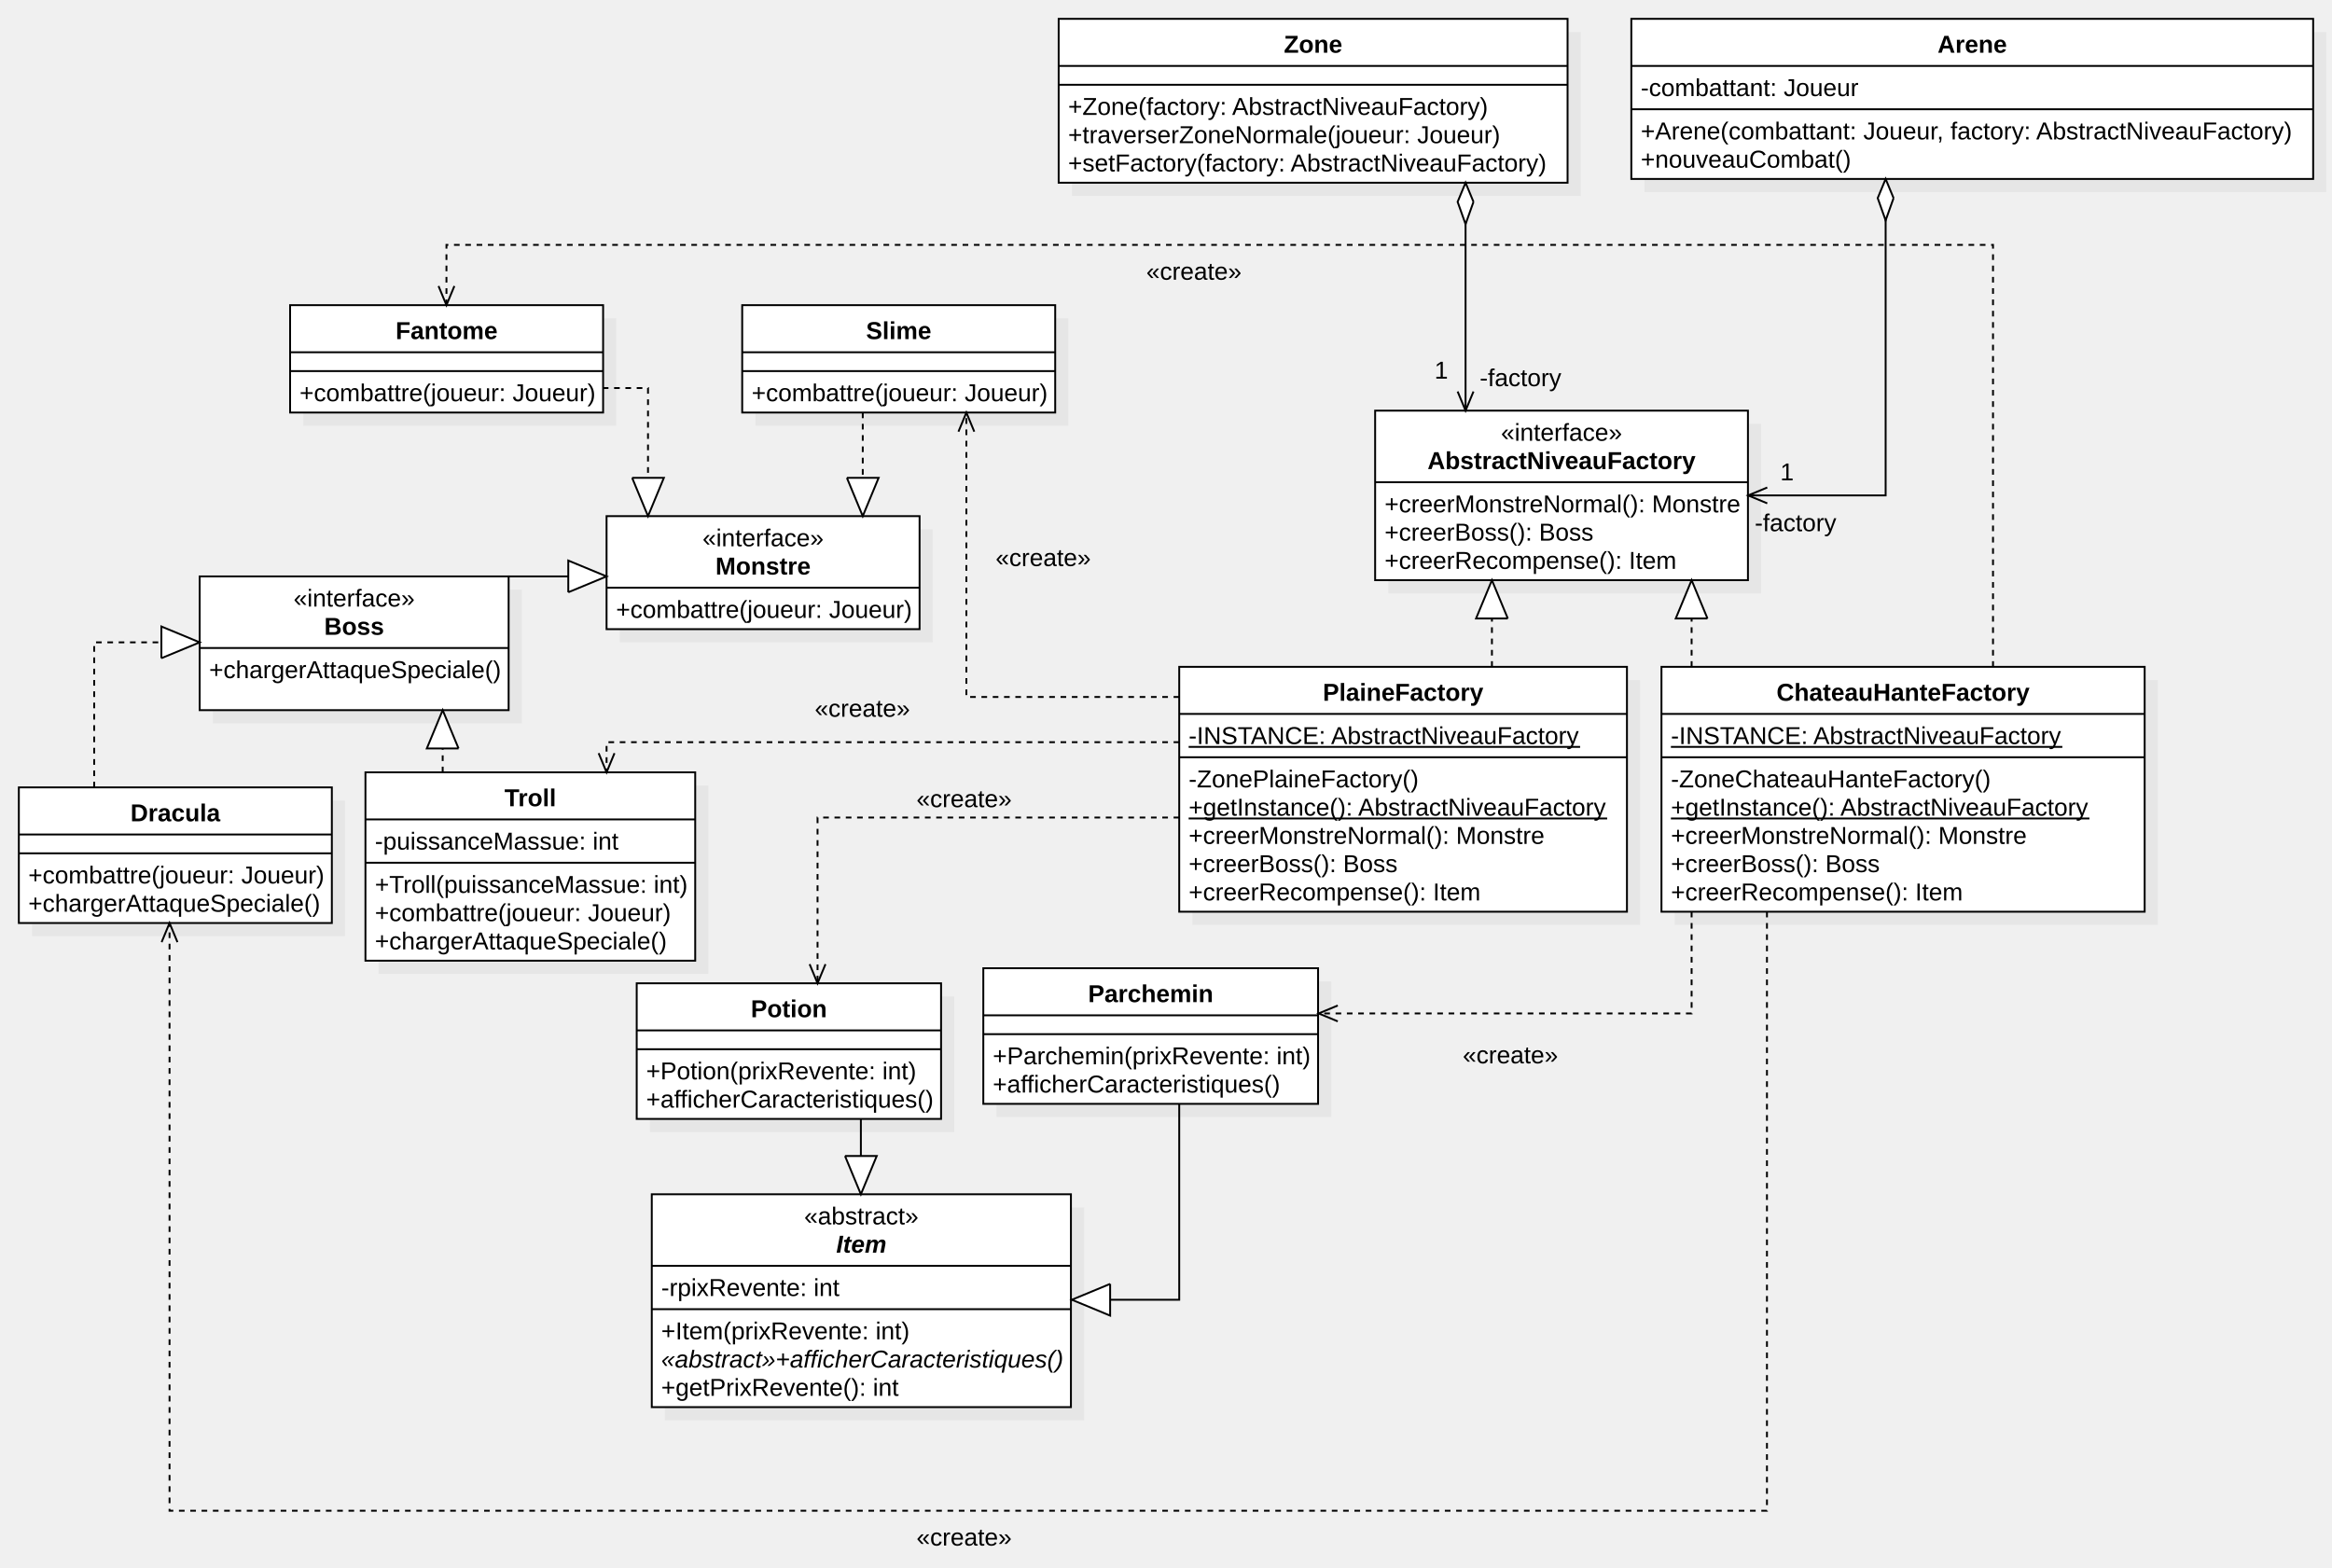
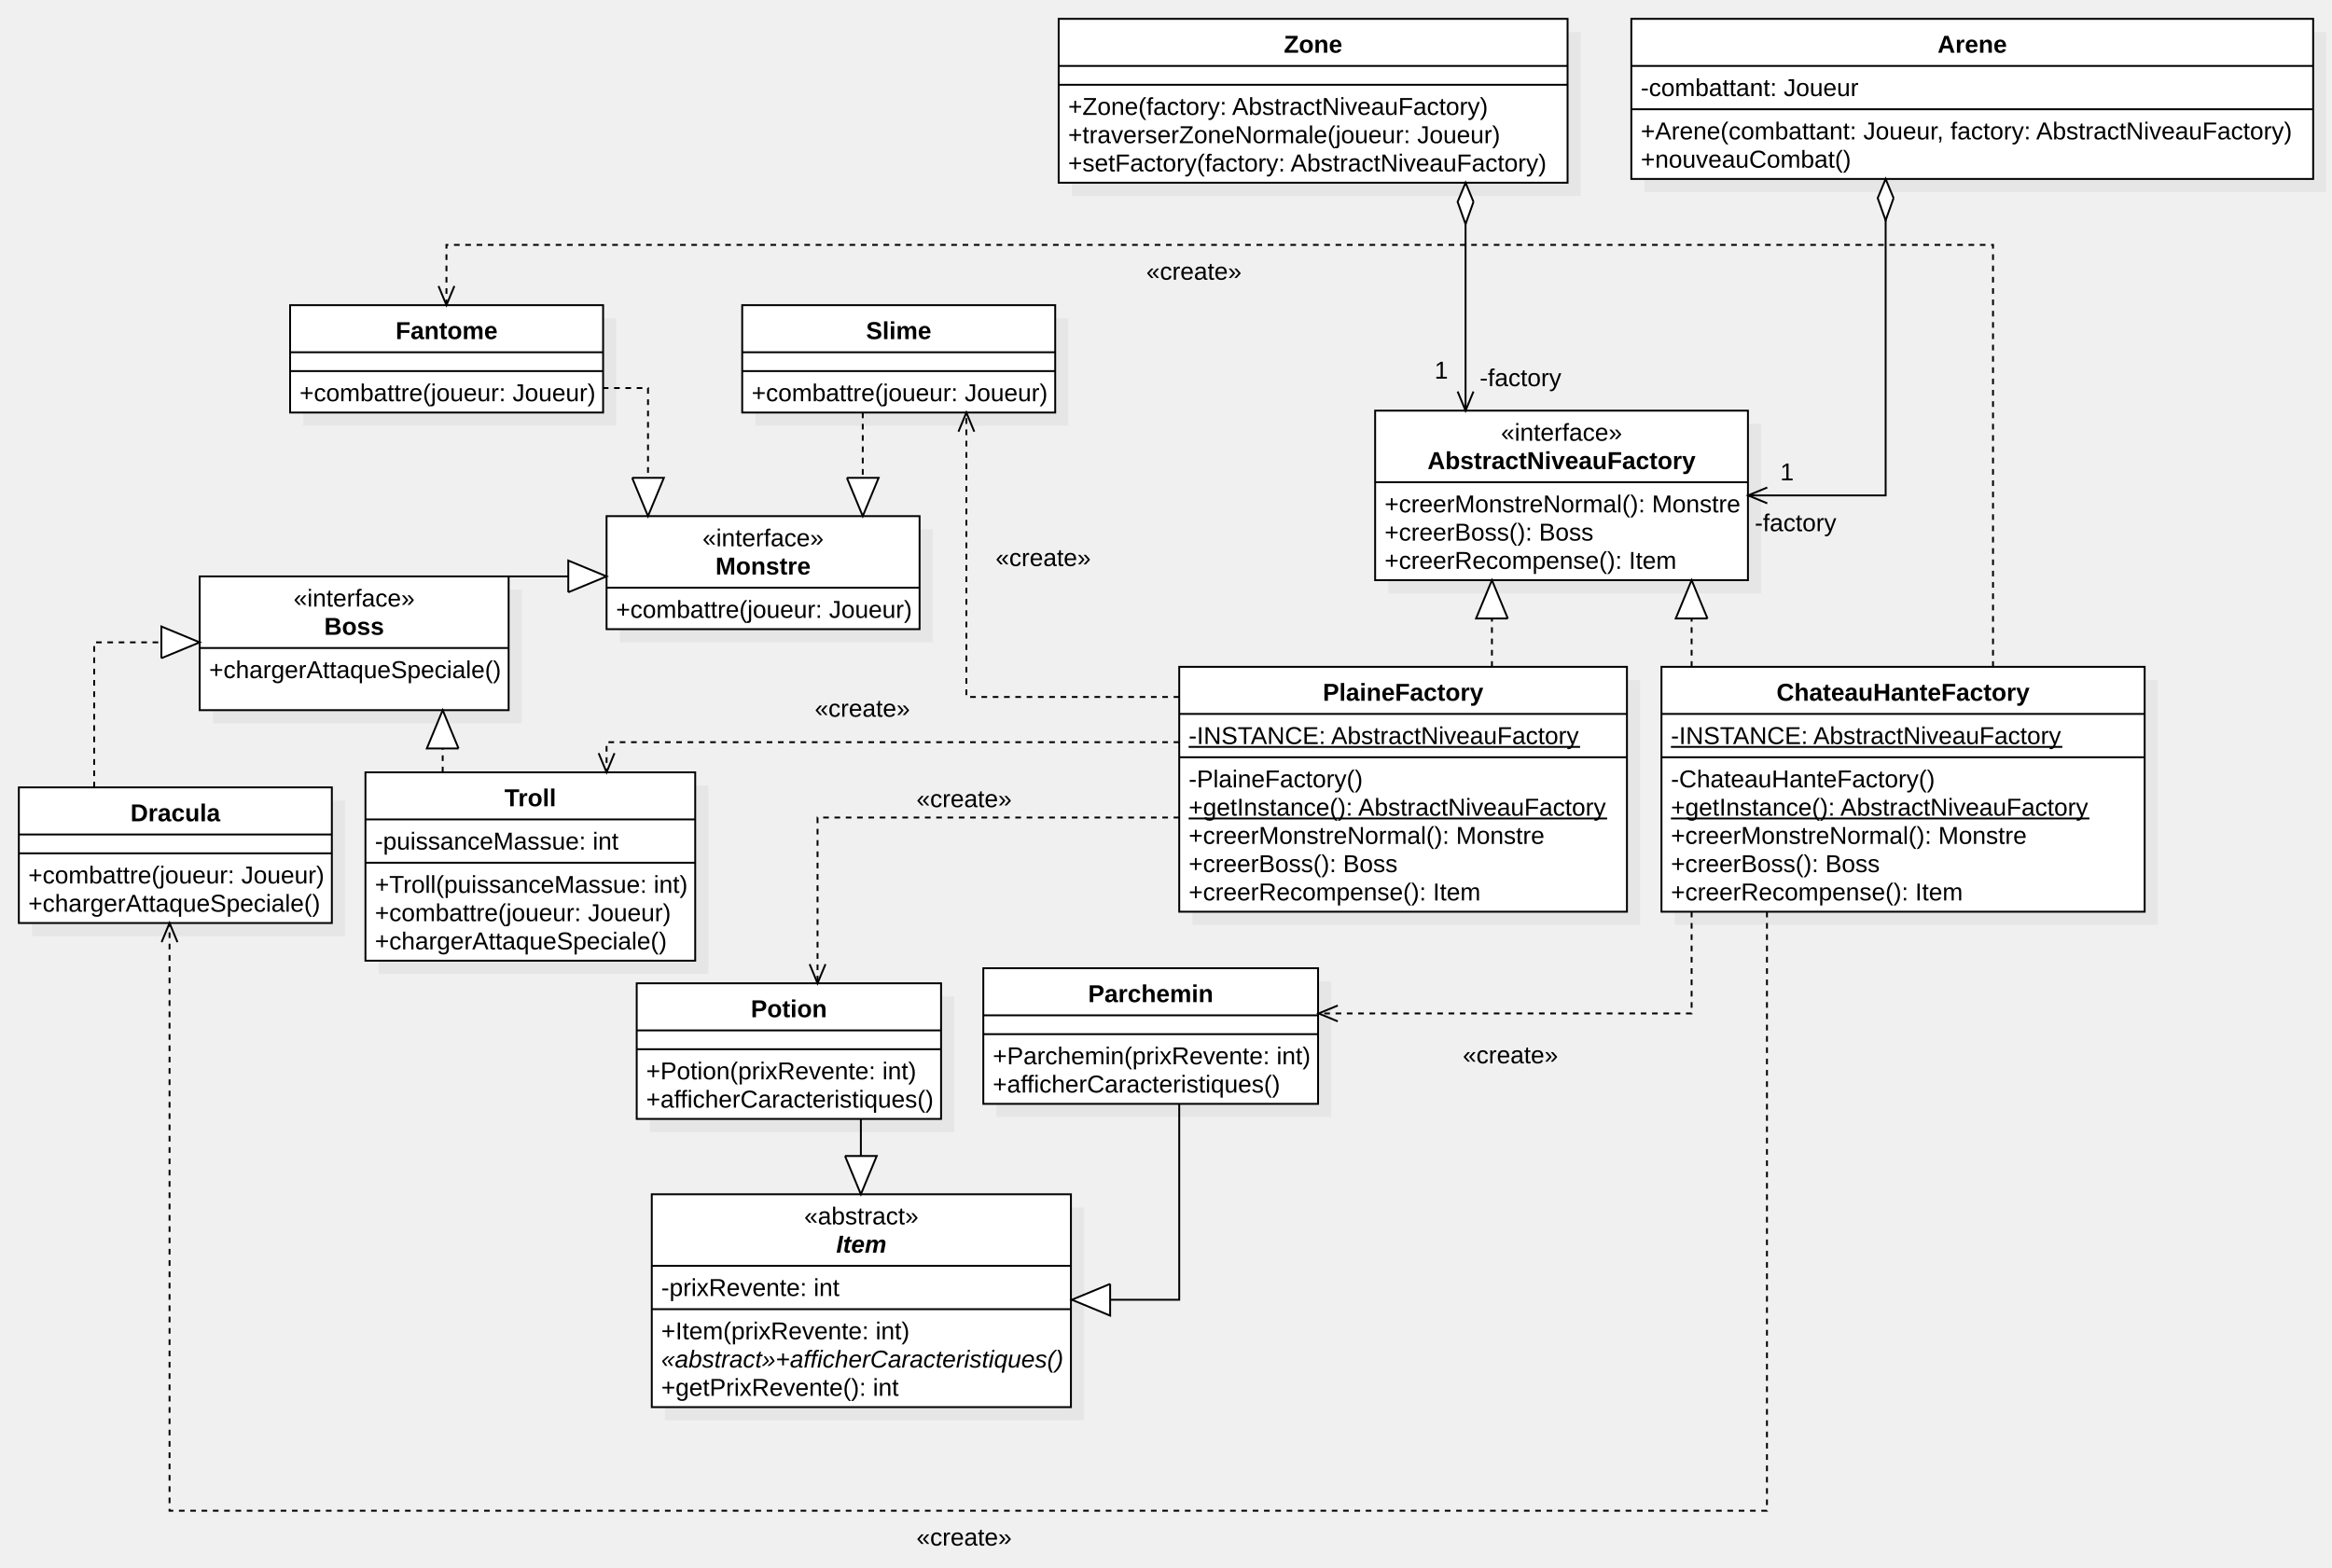
<svg xmlns="http://www.w3.org/2000/svg" version="1.1" width="1237.955" height="832">
  <defs />
  <g>
    <g transform="translate(-14,-14) scale(1,1)">
      <rect fill="#C0C0C0" stroke="none" x="343" y="295" width="166.162" height="60" opacity="0.2" />
    </g>
    <g transform="translate(-14,-14) scale(1,1)">
      <rect fill="#ffffff" stroke="none" x="336" y="288" width="166.162" height="60" />
    </g>
    <g transform="translate(-14,-14) scale(1,1)">
      <path fill="none" stroke="#000000" d="M 336 288 L 502.162 288 L 502.162 348 L 336 348 L 336 288 Z Z" stroke-miterlimit="10" />
    </g>
    <g transform="translate(-14,-14) scale(1,1)">
      <path fill="none" stroke="#000000" d="M 336 326 L 502.162 326" stroke-miterlimit="10" />
    </g>
    <g transform="translate(-14,-14) scale(1,1)">
      <g>
        <path fill="none" stroke="none" />
        <text fill="#000000" stroke="none" font-family="Arial" font-size="13px" font-style="normal" font-weight="normal" text-decoration="none" x="386.92" y="304">«interface»</text>
      </g>
    </g>
    <g transform="translate(-14,-14) scale(1,1)">
      <g>
        <path fill="none" stroke="none" />
        <text fill="#000000" stroke="none" font-family="Arial" font-size="13px" font-style="normal" font-weight="bold" text-decoration="none" x="393.801" y="319">Monstre</text>
      </g>
    </g>
    <g transform="translate(-14,-14) scale(1,1)">
      <g>
        <path fill="none" stroke="none" />
        <text fill="#000000" stroke="none" font-family="Arial" font-size="13px" font-style="normal" font-weight="normal" text-decoration="none" x="341" y="342">+combattre(joueur: Joueur)</text>
      </g>
    </g>
    <g transform="translate(-14,-14) scale(1,1)">
      <rect fill="#C0C0C0" stroke="none" x="415" y="183" width="166.162" height="57" opacity="0.2" />
    </g>
    <g transform="translate(-14,-14) scale(1,1)">
      <rect fill="#ffffff" stroke="none" x="408" y="176" width="166.162" height="57" />
    </g>
    <g transform="translate(-14,-14) scale(1,1)">
      <path fill="none" stroke="#000000" d="M 408 176 L 574.162 176 L 574.162 233 L 408 233 L 408 176 Z Z" stroke-miterlimit="10" />
    </g>
    <g transform="translate(-14,-14) scale(1,1)">
      <path fill="none" stroke="#000000" d="M 408 201 L 574.162 201" stroke-miterlimit="10" />
    </g>
    <g transform="translate(-14,-14) scale(1,1)">
      <path fill="none" stroke="#000000" d="M 408 211 L 574.162 211" stroke-miterlimit="10" />
    </g>
    <g transform="translate(-14,-14) scale(1,1)">
      <g>
        <path fill="none" stroke="none" />
        <text fill="#000000" stroke="none" font-family="Arial" font-size="13px" font-style="normal" font-weight="bold" text-decoration="none" x="473.739" y="194">Slime</text>
      </g>
    </g>
    <g transform="translate(-14,-14) scale(1,1)">
      <g>
        <path fill="none" stroke="none" />
        <text fill="#000000" stroke="none" font-family="Arial" font-size="13px" font-style="normal" font-weight="normal" text-decoration="none" x="413" y="227">+combattre(joueur: Joueur)</text>
      </g>
    </g>
    <g transform="translate(-14,-14) scale(1,1)">
      <rect fill="#C0C0C0" stroke="none" x="175" y="183" width="166.162" height="57" opacity="0.2" />
    </g>
    <g transform="translate(-14,-14) scale(1,1)">
      <rect fill="#ffffff" stroke="none" x="168" y="176" width="166.162" height="57" />
    </g>
    <g transform="translate(-14,-14) scale(1,1)">
      <path fill="none" stroke="#000000" d="M 168 176 L 334.162 176 L 334.162 233 L 168 233 L 168 176 Z Z" stroke-miterlimit="10" />
    </g>
    <g transform="translate(-14,-14) scale(1,1)">
      <path fill="none" stroke="#000000" d="M 168 201 L 334.162 201" stroke-miterlimit="10" />
    </g>
    <g transform="translate(-14,-14) scale(1,1)">
      <path fill="none" stroke="#000000" d="M 168 211 L 334.162 211" stroke-miterlimit="10" />
    </g>
    <g transform="translate(-14,-14) scale(1,1)">
      <g>
        <path fill="none" stroke="none" />
        <text fill="#000000" stroke="none" font-family="Arial" font-size="13px" font-style="normal" font-weight="bold" text-decoration="none" x="223.995" y="194">Fantome</text>
      </g>
    </g>
    <g transform="translate(-14,-14) scale(1,1)">
      <g>
        <path fill="none" stroke="none" />
        <text fill="#000000" stroke="none" font-family="Arial" font-size="13px" font-style="normal" font-weight="normal" text-decoration="none" x="173" y="227">+combattre(joueur: Joueur)</text>
      </g>
    </g>
    <g transform="translate(-14,-14) scale(1,1)">
      <path fill="none" stroke="#000000" d="M 472 233 L 472 288" stroke-miterlimit="10" stroke-dasharray="3" />
    </g>
    <g transform="translate(-14,-14) scale(1,1)">
      <path fill="#FFFFFF" stroke="none" d="M 463.581 267.675 L 472 288 L 480.419 267.675" />
    </g>
    <g transform="translate(-14,-14) scale(1,1)">
      <path fill="none" stroke="#000000" d="M 463.581 267.675 L 472 288 L 480.419 267.675 L 463.581 267.675" stroke-miterlimit="10" />
    </g>
    <g transform="translate(-14,-14) scale(1,1)">
      <path fill="none" stroke="#000000" d="M 334 220 L 358 220 L 358 288" stroke-miterlimit="10" stroke-dasharray="3" />
    </g>
    <g transform="translate(-14,-14) scale(1,1)">
      <path fill="#FFFFFF" stroke="none" d="M 349.581 267.675 L 358 288 L 366.419 267.675" />
    </g>
    <g transform="translate(-14,-14) scale(1,1)">
      <path fill="none" stroke="#000000" d="M 349.581 267.675 L 358 288 L 366.419 267.675 L 349.581 267.675" stroke-miterlimit="10" />
    </g>
    <g transform="translate(-14,-14) scale(1,1)">
      <rect fill="#C0C0C0" stroke="none" x="887" y="31" width="361.955" height="85" opacity="0.2" />
    </g>
    <g transform="translate(-14,-14) scale(1,1)">
      <rect fill="#ffffff" stroke="none" x="880" y="24" width="361.955" height="85" />
    </g>
    <g transform="translate(-14,-14) scale(1,1)">
      <path fill="none" stroke="#000000" d="M 880 24 L 1241.955 24 L 1241.955 109 L 880 109 L 880 24 Z Z" stroke-miterlimit="10" />
    </g>
    <g transform="translate(-14,-14) scale(1,1)">
      <path fill="none" stroke="#000000" d="M 880 49 L 1241.955 49" stroke-miterlimit="10" />
    </g>
    <g transform="translate(-14,-14) scale(1,1)">
      <path fill="none" stroke="#000000" d="M 880 72 L 1241.955 72" stroke-miterlimit="10" />
    </g>
    <g transform="translate(-14,-14) scale(1,1)">
      <g>
        <path fill="none" stroke="none" />
        <text fill="#000000" stroke="none" font-family="Arial" font-size="13px" font-style="normal" font-weight="bold" text-decoration="none" x="1042.553" y="42">Arene</text>
      </g>
    </g>
    <g transform="translate(-14,-14) scale(1,1)">
      <g>
        <path fill="none" stroke="none" />
        <text fill="#000000" stroke="none" font-family="Arial" font-size="13px" font-style="normal" font-weight="normal" text-decoration="none" x="885" y="65">-combattant: Joueur</text>
      </g>
    </g>
    <g transform="translate(-14,-14) scale(1,1)">
      <g>
        <path fill="none" stroke="none" />
        <text fill="#000000" stroke="none" font-family="Arial" font-size="13px" font-style="normal" font-weight="normal" text-decoration="none" x="885" y="88">+Arene(combattant: Joueur, factory: AbstractNiveauFactory)</text>
      </g>
    </g>
    <g transform="translate(-14,-14) scale(1,1)">
      <g>
        <path fill="none" stroke="none" />
        <text fill="#000000" stroke="none" font-family="Arial" font-size="13px" font-style="normal" font-weight="normal" text-decoration="none" x="885" y="103">+nouveauCombat()</text>
      </g>
    </g>
    <g transform="translate(-14,-14) scale(1,1)">
      <rect fill="#C0C0C0" stroke="none" x="583" y="31" width="270.155" height="87" opacity="0.2" />
    </g>
    <g transform="translate(-14,-14) scale(1,1)">
      <rect fill="#ffffff" stroke="none" x="576" y="24" width="270.155" height="87" />
    </g>
    <g transform="translate(-14,-14) scale(1,1)">
      <path fill="none" stroke="#000000" d="M 576 24 L 846.155 24 L 846.155 111 L 576 111 L 576 24 Z Z" stroke-miterlimit="10" />
    </g>
    <g transform="translate(-14,-14) scale(1,1)">
      <path fill="none" stroke="#000000" d="M 576 49 L 846.155 49" stroke-miterlimit="10" />
    </g>
    <g transform="translate(-14,-14) scale(1,1)">
      <path fill="none" stroke="#000000" d="M 576 59 L 846.155 59" stroke-miterlimit="10" />
    </g>
    <g transform="translate(-14,-14) scale(1,1)">
      <g>
        <path fill="none" stroke="none" />
        <text fill="#000000" stroke="none" font-family="Arial" font-size="13px" font-style="normal" font-weight="bold" text-decoration="none" x="695.551" y="42">Zone</text>
      </g>
    </g>
    <g transform="translate(-14,-14) scale(1,1)">
      <g>
        <path fill="none" stroke="none" />
        <text fill="#000000" stroke="none" font-family="Arial" font-size="13px" font-style="normal" font-weight="normal" text-decoration="none" x="581" y="75">+Zone(factory: AbstractNiveauFactory)</text>
      </g>
    </g>
    <g transform="translate(-14,-14) scale(1,1)">
      <g>
        <path fill="none" stroke="none" />
        <text fill="#000000" stroke="none" font-family="Arial" font-size="13px" font-style="normal" font-weight="normal" text-decoration="none" x="581" y="90">+traverserZoneNormale(joueur: Joueur)</text>
      </g>
    </g>
    <g transform="translate(-14,-14) scale(1,1)">
      <g>
        <path fill="none" stroke="none" />
        <text fill="#000000" stroke="none" font-family="Arial" font-size="13px" font-style="normal" font-weight="normal" text-decoration="none" x="581" y="105">+setFactory(factory: AbstractNiveauFactory)</text>
      </g>
    </g>
    <g transform="translate(-14,-14) scale(1,1)">
      <rect fill="#C0C0C0" stroke="none" x="751" y="239" width="197.906" height="90" opacity="0.2" />
    </g>
    <g transform="translate(-14,-14) scale(1,1)">
      <rect fill="#ffffff" stroke="none" x="744" y="232" width="197.906" height="90" />
    </g>
    <g transform="translate(-14,-14) scale(1,1)">
      <path fill="none" stroke="#000000" d="M 744 232 L 941.906 232 L 941.906 322 L 744 322 L 744 232 Z Z" stroke-miterlimit="10" />
    </g>
    <g transform="translate(-14,-14) scale(1,1)">
      <path fill="none" stroke="#000000" d="M 744 270 L 941.906 270" stroke-miterlimit="10" />
    </g>
    <g transform="translate(-14,-14) scale(1,1)">
      <g>
        <path fill="none" stroke="none" />
        <text fill="#000000" stroke="none" font-family="Arial" font-size="13px" font-style="normal" font-weight="normal" text-decoration="none" x="810.793" y="248">«interface»</text>
      </g>
    </g>
    <g transform="translate(-14,-14) scale(1,1)">
      <g>
        <path fill="none" stroke="none" />
        <text fill="#000000" stroke="none" font-family="Arial" font-size="13px" font-style="normal" font-weight="bold" text-decoration="none" x="771.79" y="263">AbstractNiveauFactory</text>
      </g>
    </g>
    <g transform="translate(-14,-14) scale(1,1)">
      <g>
        <path fill="none" stroke="none" />
        <text fill="#000000" stroke="none" font-family="Arial" font-size="13px" font-style="normal" font-weight="normal" text-decoration="none" x="749" y="286">+creerMonstreNormal(): Monstre</text>
      </g>
    </g>
    <g transform="translate(-14,-14) scale(1,1)">
      <g>
        <path fill="none" stroke="none" />
        <text fill="#000000" stroke="none" font-family="Arial" font-size="13px" font-style="normal" font-weight="normal" text-decoration="none" x="749" y="301">+creerBoss(): Boss</text>
      </g>
    </g>
    <g transform="translate(-14,-14) scale(1,1)">
      <g>
        <path fill="none" stroke="none" />
        <text fill="#000000" stroke="none" font-family="Arial" font-size="13px" font-style="normal" font-weight="normal" text-decoration="none" x="749" y="316">+creerRecompense(): Item</text>
      </g>
    </g>
    <g transform="translate(-14,-14) scale(1,1)">
      <rect fill="#C0C0C0" stroke="none" x="127" y="327" width="164.01" height="71" opacity="0.2" />
    </g>
    <g transform="translate(-14,-14) scale(1,1)">
      <rect fill="#ffffff" stroke="none" x="120" y="320" width="164.01" height="71" />
    </g>
    <g transform="translate(-14,-14) scale(1,1)">
      <path fill="none" stroke="#000000" d="M 120 320 L 284.01 320 L 284.01 391 L 120 391 L 120 320 Z Z" stroke-miterlimit="10" />
    </g>
    <g transform="translate(-14,-14) scale(1,1)">
      <path fill="none" stroke="#000000" d="M 120 358 L 284.01 358" stroke-miterlimit="10" />
    </g>
    <g transform="translate(-14,-14) scale(1,1)">
      <g>
        <path fill="none" stroke="none" />
        <text fill="#000000" stroke="none" font-family="Arial" font-size="13px" font-style="normal" font-weight="normal" text-decoration="none" x="169.844" y="336">«interface»</text>
      </g>
    </g>
    <g transform="translate(-14,-14) scale(1,1)">
      <g>
        <path fill="none" stroke="none" />
        <text fill="#000000" stroke="none" font-family="Arial" font-size="13px" font-style="normal" font-weight="bold" text-decoration="none" x="186.11" y="351">Boss</text>
      </g>
    </g>
    <g transform="translate(-14,-14) scale(1,1)">
      <g>
        <path fill="none" stroke="none" />
        <text fill="#000000" stroke="none" font-family="Arial" font-size="13px" font-style="normal" font-weight="normal" text-decoration="none" x="125" y="374">+chargerAttaqueSpeciale()</text>
      </g>
    </g>
    <g transform="translate(-14,-14) scale(1,1)">
      <path fill="none" stroke="#000000" d="M 284 320 L 336 320" stroke-miterlimit="10" />
    </g>
    <g transform="translate(-14,-14) scale(1,1)">
      <path fill="#FFFFFF" stroke="none" d="M 315.675 328.419 L 336 320 L 315.675 311.581" />
    </g>
    <g transform="translate(-14,-14) scale(1,1)">
      <path fill="none" stroke="#000000" d="M 315.675 328.419 L 336 320 L 315.675 311.581 L 315.675 328.419" stroke-miterlimit="10" />
    </g>
    <g transform="translate(-14,-14) scale(1,1)">
      <rect fill="#C0C0C0" stroke="none" x="31" y="439" width="166.162" height="72" opacity="0.2" />
    </g>
    <g transform="translate(-14,-14) scale(1,1)">
      <rect fill="#ffffff" stroke="none" x="24" y="432" width="166.162" height="72" />
    </g>
    <g transform="translate(-14,-14) scale(1,1)">
      <path fill="none" stroke="#000000" d="M 24 432 L 190.162 432 L 190.162 504 L 24 504 L 24 432 Z Z" stroke-miterlimit="10" />
    </g>
    <g transform="translate(-14,-14) scale(1,1)">
      <path fill="none" stroke="#000000" d="M 24 457 L 190.162 457" stroke-miterlimit="10" />
    </g>
    <g transform="translate(-14,-14) scale(1,1)">
      <path fill="none" stroke="#000000" d="M 24 467 L 190.162 467" stroke-miterlimit="10" />
    </g>
    <g transform="translate(-14,-14) scale(1,1)">
      <g>
        <path fill="none" stroke="none" />
        <text fill="#000000" stroke="none" font-family="Arial" font-size="13px" font-style="normal" font-weight="bold" text-decoration="none" x="83.236" y="450">Dracula</text>
      </g>
    </g>
    <g transform="translate(-14,-14) scale(1,1)">
      <g>
        <path fill="none" stroke="none" />
        <text fill="#000000" stroke="none" font-family="Arial" font-size="13px" font-style="normal" font-weight="normal" text-decoration="none" x="29" y="483">+combattre(joueur: Joueur)</text>
      </g>
    </g>
    <g transform="translate(-14,-14) scale(1,1)">
      <g>
        <path fill="none" stroke="none" />
        <text fill="#000000" stroke="none" font-family="Arial" font-size="13px" font-style="normal" font-weight="normal" text-decoration="none" x="29" y="498">+chargerAttaqueSpeciale()</text>
      </g>
    </g>
    <g transform="translate(-14,-14) scale(1,1)">
      <rect fill="#C0C0C0" stroke="none" x="215" y="431" width="175.055" height="100" opacity="0.2" />
    </g>
    <g transform="translate(-14,-14) scale(1,1)">
      <rect fill="#ffffff" stroke="none" x="208" y="424" width="175.055" height="100" />
    </g>
    <g transform="translate(-14,-14) scale(1,1)">
      <path fill="none" stroke="#000000" d="M 208 424 L 383.055 424 L 383.055 524 L 208 524 L 208 424 Z Z" stroke-miterlimit="10" />
    </g>
    <g transform="translate(-14,-14) scale(1,1)">
      <path fill="none" stroke="#000000" d="M 208 449 L 383.055 449" stroke-miterlimit="10" />
    </g>
    <g transform="translate(-14,-14) scale(1,1)">
      <path fill="none" stroke="#000000" d="M 208 472 L 383.055 472" stroke-miterlimit="10" />
    </g>
    <g transform="translate(-14,-14) scale(1,1)">
      <g>
        <path fill="none" stroke="none" />
        <text fill="#000000" stroke="none" font-family="Arial" font-size="13px" font-style="normal" font-weight="bold" text-decoration="none" x="281.804" y="442">Troll</text>
      </g>
    </g>
    <g transform="translate(-14,-14) scale(1,1)">
      <g>
        <path fill="none" stroke="none" />
        <text fill="#000000" stroke="none" font-family="Arial" font-size="13px" font-style="normal" font-weight="normal" text-decoration="none" x="213" y="465">-puissanceMassue: int</text>
      </g>
    </g>
    <g transform="translate(-14,-14) scale(1,1)">
      <g>
        <path fill="none" stroke="none" />
        <text fill="#000000" stroke="none" font-family="Arial" font-size="13px" font-style="normal" font-weight="normal" text-decoration="none" x="213" y="488">+Troll(puissanceMassue: int)</text>
      </g>
    </g>
    <g transform="translate(-14,-14) scale(1,1)">
      <g>
        <path fill="none" stroke="none" />
        <text fill="#000000" stroke="none" font-family="Arial" font-size="13px" font-style="normal" font-weight="normal" text-decoration="none" x="213" y="503">+combattre(joueur: Joueur)</text>
      </g>
    </g>
    <g transform="translate(-14,-14) scale(1,1)">
      <g>
        <path fill="none" stroke="none" />
        <text fill="#000000" stroke="none" font-family="Arial" font-size="13px" font-style="normal" font-weight="normal" text-decoration="none" x="213" y="518">+chargerAttaqueSpeciale()</text>
      </g>
    </g>
    <g transform="translate(-14,-14) scale(1,1)">
      <rect fill="#C0C0C0" stroke="none" x="367" y="655" width="222.51" height="113" opacity="0.2" />
    </g>
    <g transform="translate(-14,-14) scale(1,1)">
      <rect fill="#ffffff" stroke="none" x="360" y="648" width="222.51" height="113" />
    </g>
    <g transform="translate(-14,-14) scale(1,1)">
      <path fill="none" stroke="#000000" d="M 360 648 L 582.51 648 L 582.51 761 L 360 761 L 360 648 Z Z" stroke-miterlimit="10" />
    </g>
    <g transform="translate(-14,-14) scale(1,1)">
      <path fill="none" stroke="#000000" d="M 360 686 L 582.51 686" stroke-miterlimit="10" />
    </g>
    <g transform="translate(-14,-14) scale(1,1)">
      <path fill="none" stroke="#000000" d="M 360 709 L 582.51 709" stroke-miterlimit="10" />
    </g>
    <g transform="translate(-14,-14) scale(1,1)">
      <g>
        <path fill="none" stroke="none" />
        <text fill="#000000" stroke="none" font-family="Arial" font-size="13px" font-style="normal" font-weight="normal" text-decoration="none" x="440.904" y="664">«abstract»</text>
      </g>
    </g>
    <g transform="translate(-14,-14) scale(1,1)">
      <g>
        <path fill="none" stroke="none" />
        <text fill="#000000" stroke="none" font-family="Arial" font-size="13px" font-style="italic" font-weight="bold" text-decoration="none" x="457.89" y="679">Item</text>
      </g>
    </g>
    <g transform="translate(-14,-14) scale(1,1)">
      <g>
        <path fill="none" stroke="none" />
-         <text fill="#000000" stroke="none" font-family="Arial" font-size="13px" font-style="normal" font-weight="normal" text-decoration="none" x="365" y="702">-rpixRevente: int</text>
+         <text fill="#000000" stroke="none" font-family="Arial" font-size="13px" font-style="normal" font-weight="normal" text-decoration="none" x="365" y="702">-prixRevente: int</text>
      </g>
    </g>
    <g transform="translate(-14,-14) scale(1,1)">
      <g>
        <path fill="none" stroke="none" />
        <text fill="#000000" stroke="none" font-family="Arial" font-size="13px" font-style="normal" font-weight="normal" text-decoration="none" x="365" y="725">+Item(prixRevente: int)</text>
      </g>
    </g>
    <g transform="translate(-14,-14) scale(1,1)">
      <g>
        <path fill="none" stroke="none" />
        <text fill="#000000" stroke="none" font-family="Arial" font-size="13px" font-style="italic" font-weight="normal" text-decoration="none" x="365" y="740">«abstract»+afficherCaracteristiques()</text>
      </g>
    </g>
    <g transform="translate(-14,-14) scale(1,1)">
      <g>
        <path fill="none" stroke="none" />
        <text fill="#000000" stroke="none" font-family="Arial" font-size="13px" font-style="normal" font-weight="normal" text-decoration="none" x="365" y="755">+getPrixRevente(): int</text>
      </g>
    </g>
    <g transform="translate(-14,-14) scale(1,1)">
      <rect fill="#C0C0C0" stroke="none" x="359" y="543" width="161.572" height="72" opacity="0.2" />
    </g>
    <g transform="translate(-14,-14) scale(1,1)">
      <rect fill="#ffffff" stroke="none" x="352" y="536" width="161.572" height="72" />
    </g>
    <g transform="translate(-14,-14) scale(1,1)">
      <path fill="none" stroke="#000000" d="M 352 536 L 513.572 536 L 513.572 608 L 352 608 L 352 536 Z Z" stroke-miterlimit="10" />
    </g>
    <g transform="translate(-14,-14) scale(1,1)">
      <path fill="none" stroke="#000000" d="M 352 561 L 513.572 561" stroke-miterlimit="10" />
    </g>
    <g transform="translate(-14,-14) scale(1,1)">
      <path fill="none" stroke="#000000" d="M 352 571 L 513.572 571" stroke-miterlimit="10" />
    </g>
    <g transform="translate(-14,-14) scale(1,1)">
      <g>
        <path fill="none" stroke="none" />
        <text fill="#000000" stroke="none" font-family="Arial" font-size="13px" font-style="normal" font-weight="bold" text-decoration="none" x="412.569" y="554">Potion</text>
      </g>
    </g>
    <g transform="translate(-14,-14) scale(1,1)">
      <g>
        <path fill="none" stroke="none" />
        <text fill="#000000" stroke="none" font-family="Arial" font-size="13px" font-style="normal" font-weight="normal" text-decoration="none" x="357" y="587">+Potion(prixRevente: int)</text>
      </g>
    </g>
    <g transform="translate(-14,-14) scale(1,1)">
      <g>
        <path fill="none" stroke="none" />
        <text fill="#000000" stroke="none" font-family="Arial" font-size="13px" font-style="normal" font-weight="normal" text-decoration="none" x="357" y="602">+afficherCaracteristiques()</text>
      </g>
    </g>
    <g transform="translate(-14,-14) scale(1,1)">
      <rect fill="#C0C0C0" stroke="none" x="543" y="535" width="177.708" height="72" opacity="0.2" />
    </g>
    <g transform="translate(-14,-14) scale(1,1)">
      <rect fill="#ffffff" stroke="none" x="536" y="528" width="177.708" height="72" />
    </g>
    <g transform="translate(-14,-14) scale(1,1)">
      <path fill="none" stroke="#000000" d="M 536 528 L 713.708 528 L 713.708 600 L 536 600 L 536 528 Z Z" stroke-miterlimit="10" />
    </g>
    <g transform="translate(-14,-14) scale(1,1)">
      <path fill="none" stroke="#000000" d="M 536 553 L 713.708 553" stroke-miterlimit="10" />
    </g>
    <g transform="translate(-14,-14) scale(1,1)">
      <path fill="none" stroke="#000000" d="M 536 563 L 713.708 563" stroke-miterlimit="10" />
    </g>
    <g transform="translate(-14,-14) scale(1,1)">
      <g>
        <path fill="none" stroke="none" />
        <text fill="#000000" stroke="none" font-family="Arial" font-size="13px" font-style="normal" font-weight="bold" text-decoration="none" x="591.618" y="546">Parchemin</text>
      </g>
    </g>
    <g transform="translate(-14,-14) scale(1,1)">
      <g>
        <path fill="none" stroke="none" />
        <text fill="#000000" stroke="none" font-family="Arial" font-size="13px" font-style="normal" font-weight="normal" text-decoration="none" x="541" y="579">+Parchemin(prixRevente: int)</text>
      </g>
    </g>
    <g transform="translate(-14,-14) scale(1,1)">
      <g>
        <path fill="none" stroke="none" />
        <text fill="#000000" stroke="none" font-family="Arial" font-size="13px" font-style="normal" font-weight="normal" text-decoration="none" x="541" y="594">+afficherCaracteristiques()</text>
      </g>
    </g>
    <g transform="translate(-14,-14) scale(1,1)">
      <path fill="none" stroke="#000000" d="M 64 432 L 64 355 L 120 355" stroke-miterlimit="10" stroke-dasharray="3" />
    </g>
    <g transform="translate(-14,-14) scale(1,1)">
      <path fill="#FFFFFF" stroke="none" d="M 99.675 363.419 L 120 355 L 99.675 346.581" />
    </g>
    <g transform="translate(-14,-14) scale(1,1)">
      <path fill="none" stroke="#000000" d="M 99.675 363.419 L 120 355 L 99.675 346.581 L 99.675 363.419" stroke-miterlimit="10" />
    </g>
    <g transform="translate(-14,-14) scale(1,1)">
      <path fill="none" stroke="#000000" d="M 249 424 L 249 391" stroke-miterlimit="10" stroke-dasharray="3" />
    </g>
    <g transform="translate(-14,-14) scale(1,1)">
      <path fill="#FFFFFF" stroke="none" d="M 257.419 411.325 L 249 391 L 240.581 411.325" />
    </g>
    <g transform="translate(-14,-14) scale(1,1)">
      <path fill="none" stroke="#000000" d="M 257.419 411.325 L 249 391 L 240.581 411.325 L 257.419 411.325" stroke-miterlimit="10" />
    </g>
    <g transform="translate(-14,-14) scale(1,1)">
      <path fill="none" stroke="#000000" d="M 471 608 L 471 648" stroke-miterlimit="10" />
    </g>
    <g transform="translate(-14,-14) scale(1,1)">
      <path fill="#FFFFFF" stroke="none" d="M 462.581 627.675 L 471 648 L 479.419 627.675" />
    </g>
    <g transform="translate(-14,-14) scale(1,1)">
      <path fill="none" stroke="#000000" d="M 462.581 627.675 L 471 648 L 479.419 627.675 L 462.581 627.675" stroke-miterlimit="10" />
    </g>
    <g transform="translate(-14,-14) scale(1,1)">
      <path fill="none" stroke="#000000" d="M 640 600 L 640 704 L 583 704" stroke-miterlimit="10" />
    </g>
    <g transform="translate(-14,-14) scale(1,1)">
      <path fill="#FFFFFF" stroke="none" d="M 603.325 695.581 L 583 704 L 603.325 712.419" />
    </g>
    <g transform="translate(-14,-14) scale(1,1)">
      <path fill="none" stroke="#000000" d="M 603.325 695.581 L 583 704 L 603.325 712.419 L 603.325 695.581" stroke-miterlimit="10" />
    </g>
    <g transform="translate(-14,-14) scale(1,1)">
      <rect fill="#C0C0C0" stroke="none" x="647" y="375" width="237.674" height="130" opacity="0.2" />
    </g>
    <g transform="translate(-14,-14) scale(1,1)">
      <rect fill="#ffffff" stroke="none" x="640" y="368" width="237.674" height="130" />
    </g>
    <g transform="translate(-14,-14) scale(1,1)">
      <path fill="none" stroke="#000000" d="M 640 368 L 877.674 368 L 877.674 498 L 640 498 L 640 368 Z Z" stroke-miterlimit="10" />
    </g>
    <g transform="translate(-14,-14) scale(1,1)">
      <path fill="none" stroke="#000000" d="M 640 393 L 877.674 393" stroke-miterlimit="10" />
    </g>
    <g transform="translate(-14,-14) scale(1,1)">
      <path fill="none" stroke="#000000" d="M 640 416 L 877.674 416" stroke-miterlimit="10" />
    </g>
    <g transform="translate(-14,-14) scale(1,1)">
      <g>
        <path fill="none" stroke="none" />
        <text fill="#000000" stroke="none" font-family="Arial" font-size="13px" font-style="normal" font-weight="bold" text-decoration="none" x="716.209" y="386">PlaineFactory</text>
      </g>
    </g>
    <g transform="translate(-14,-14) scale(1,1)">
      <g>
        <path fill="none" stroke="none" />
        <text fill="#000000" stroke="none" font-family="Arial" font-size="13px" font-style="normal" font-weight="normal" text-decoration="none" x="645" y="409">-INSTANCE: AbstractNiveauFactory</text>
        <path fill="none" stroke="#000000" d="M 645 410.5 L 852.81 410.5" stroke-miterlimit="10" />
      </g>
    </g>
    <g transform="translate(-14,-14) scale(1,1)">
      <g>
        <path fill="none" stroke="none" />
-         <text fill="#000000" stroke="none" font-family="Arial" font-size="13px" font-style="normal" font-weight="normal" text-decoration="none" x="645" y="432">-ZonePlaineFactory()</text>
+         <text fill="#000000" stroke="none" font-family="Arial" font-size="13px" font-style="normal" font-weight="normal" text-decoration="none" x="645" y="432">-PlaineFactory()</text>
      </g>
    </g>
    <g transform="translate(-14,-14) scale(1,1)">
      <g>
        <path fill="none" stroke="none" />
        <text fill="#000000" stroke="none" font-family="Arial" font-size="13px" font-style="normal" font-weight="normal" text-decoration="none" x="645" y="447">+getInstance(): AbstractNiveauFactory</text>
        <path fill="none" stroke="#000000" d="M 645 448.5 L 867.181 448.5" stroke-miterlimit="10" />
      </g>
    </g>
    <g transform="translate(-14,-14) scale(1,1)">
      <g>
        <path fill="none" stroke="none" />
        <text fill="#000000" stroke="none" font-family="Arial" font-size="13px" font-style="normal" font-weight="normal" text-decoration="none" x="645" y="462">+creerMonstreNormal(): Monstre</text>
      </g>
    </g>
    <g transform="translate(-14,-14) scale(1,1)">
      <g>
        <path fill="none" stroke="none" />
        <text fill="#000000" stroke="none" font-family="Arial" font-size="13px" font-style="normal" font-weight="normal" text-decoration="none" x="645" y="477">+creerBoss(): Boss</text>
      </g>
    </g>
    <g transform="translate(-14,-14) scale(1,1)">
      <g>
        <path fill="none" stroke="none" />
        <text fill="#000000" stroke="none" font-family="Arial" font-size="13px" font-style="normal" font-weight="normal" text-decoration="none" x="645" y="492">+creerRecompense(): Item</text>
      </g>
    </g>
    <g transform="translate(-14,-14) scale(1,1)">
      <rect fill="#C0C0C0" stroke="none" x="903" y="375" width="256.501" height="130" opacity="0.2" />
    </g>
    <g transform="translate(-14,-14) scale(1,1)">
      <rect fill="#ffffff" stroke="none" x="896" y="368" width="256.501" height="130" />
    </g>
    <g transform="translate(-14,-14) scale(1,1)">
      <path fill="none" stroke="#000000" d="M 896 368 L 1152.501 368 L 1152.501 498 L 896 498 L 896 368 Z Z" stroke-miterlimit="10" />
    </g>
    <g transform="translate(-14,-14) scale(1,1)">
      <path fill="none" stroke="#000000" d="M 896 393 L 1152.501 393" stroke-miterlimit="10" />
    </g>
    <g transform="translate(-14,-14) scale(1,1)">
      <path fill="none" stroke="#000000" d="M 896 416 L 1152.501 416" stroke-miterlimit="10" />
    </g>
    <g transform="translate(-14,-14) scale(1,1)">
      <g>
        <path fill="none" stroke="none" />
        <text fill="#000000" stroke="none" font-family="Arial" font-size="13px" font-style="normal" font-weight="bold" text-decoration="none" x="957.067" y="386">ChateauHanteFactory</text>
      </g>
    </g>
    <g transform="translate(-14,-14) scale(1,1)">
      <g>
        <path fill="none" stroke="none" />
        <text fill="#000000" stroke="none" font-family="Arial" font-size="13px" font-style="normal" font-weight="normal" text-decoration="none" x="901" y="409">-INSTANCE: AbstractNiveauFactory</text>
        <path fill="none" stroke="#000000" d="M 901 410.5 L 1108.81 410.5" stroke-miterlimit="10" />
      </g>
    </g>
    <g transform="translate(-14,-14) scale(1,1)">
      <g>
        <path fill="none" stroke="none" />
-         <text fill="#000000" stroke="none" font-family="Arial" font-size="13px" font-style="normal" font-weight="normal" text-decoration="none" x="901" y="432">-ZoneChateauHanteFactory()</text>
+         <text fill="#000000" stroke="none" font-family="Arial" font-size="13px" font-style="normal" font-weight="normal" text-decoration="none" x="901" y="432">-ChateauHanteFactory()</text>
      </g>
    </g>
    <g transform="translate(-14,-14) scale(1,1)">
      <g>
        <path fill="none" stroke="none" />
        <text fill="#000000" stroke="none" font-family="Arial" font-size="13px" font-style="normal" font-weight="normal" text-decoration="none" x="901" y="447">+getInstance(): AbstractNiveauFactory</text>
        <path fill="none" stroke="#000000" d="M 901 448.5 L 1123.181 448.5" stroke-miterlimit="10" />
      </g>
    </g>
    <g transform="translate(-14,-14) scale(1,1)">
      <g>
        <path fill="none" stroke="none" />
        <text fill="#000000" stroke="none" font-family="Arial" font-size="13px" font-style="normal" font-weight="normal" text-decoration="none" x="901" y="462">+creerMonstreNormal(): Monstre</text>
      </g>
    </g>
    <g transform="translate(-14,-14) scale(1,1)">
      <g>
        <path fill="none" stroke="none" />
        <text fill="#000000" stroke="none" font-family="Arial" font-size="13px" font-style="normal" font-weight="normal" text-decoration="none" x="901" y="477">+creerBoss(): Boss</text>
      </g>
    </g>
    <g transform="translate(-14,-14) scale(1,1)">
      <g>
        <path fill="none" stroke="none" />
        <text fill="#000000" stroke="none" font-family="Arial" font-size="13px" font-style="normal" font-weight="normal" text-decoration="none" x="901" y="492">+creerRecompense(): Item</text>
      </g>
    </g>
    <g transform="translate(-14,-14) scale(1,1)">
      <path fill="none" stroke="#000000" d="M 806 368 L 806 322" stroke-miterlimit="10" stroke-dasharray="3" />
    </g>
    <g transform="translate(-14,-14) scale(1,1)">
      <path fill="#FFFFFF" stroke="none" d="M 814.419 342.325 L 806 322 L 797.581 342.325" />
    </g>
    <g transform="translate(-14,-14) scale(1,1)">
      <path fill="none" stroke="#000000" d="M 814.419 342.325 L 806 322 L 797.581 342.325 L 814.419 342.325" stroke-miterlimit="10" />
    </g>
    <g transform="translate(-14,-14) scale(1,1)">
      <path fill="none" stroke="#000000" d="M 912 368 L 912 322" stroke-miterlimit="10" stroke-dasharray="3" />
    </g>
    <g transform="translate(-14,-14) scale(1,1)">
      <path fill="#FFFFFF" stroke="none" d="M 920.419 342.325 L 912 322 L 903.581 342.325" />
    </g>
    <g transform="translate(-14,-14) scale(1,1)">
      <path fill="none" stroke="#000000" d="M 920.419 342.325 L 912 322 L 903.581 342.325 L 920.419 342.325" stroke-miterlimit="10" />
    </g>
    <g transform="translate(-14,-14) scale(1,1)">
      <path fill="none" stroke="#000000" d="M 640 384 L 527 384 L 527 233" stroke-miterlimit="10" stroke-dasharray="3" />
    </g>
    <g transform="translate(-14,-14) scale(1,1)">
      <path fill="none" stroke="#000000" d="M 531.21 243.163 L 527 233 L 522.79 243.163" stroke-miterlimit="10" />
    </g>
    <g transform="translate(-14,-14) scale(1,1)">
      <g>
        <path fill="none" stroke="none" />
        <text fill="#000000" stroke="none" font-family="Arial" font-size="13px" font-style="normal" font-weight="normal" text-decoration="none" x="542.5" y="314.5">«create»</text>
      </g>
    </g>
    <g transform="translate(-14,-14) scale(1,1)">
      <path fill="none" stroke="#000000" d="M 640 408 L 336 408 L 336 424" stroke-miterlimit="10" stroke-dasharray="3" />
    </g>
    <g transform="translate(-14,-14) scale(1,1)">
      <path fill="none" stroke="#000000" d="M 331.79 413.837 L 336 424 L 340.21 413.837" stroke-miterlimit="10" />
    </g>
    <g transform="translate(-14,-14) scale(1,1)">
      <g>
        <path fill="none" stroke="none" />
        <text fill="#000000" stroke="none" font-family="Arial" font-size="13px" font-style="normal" font-weight="normal" text-decoration="none" x="446.5" y="394.5">«create»</text>
      </g>
    </g>
    <g transform="translate(-14,-14) scale(1,1)">
      <path fill="none" stroke="#000000" d="M 640 448 L 448 448 L 448 536" stroke-miterlimit="10" stroke-dasharray="3" />
    </g>
    <g transform="translate(-14,-14) scale(1,1)">
      <path fill="none" stroke="#000000" d="M 443.79 525.837 L 448 536 L 452.21 525.837" stroke-miterlimit="10" />
    </g>
    <g transform="translate(-14,-14) scale(1,1)">
      <g>
        <path fill="none" stroke="none" />
        <text fill="#000000" stroke="none" font-family="Arial" font-size="13px" font-style="normal" font-weight="normal" text-decoration="none" x="500.5" y="442.5">«create»</text>
      </g>
    </g>
    <g transform="translate(-14,-14) scale(1,1)">
      <path fill="none" stroke="#000000" d="M 912 498 L 912 552 L 714 552" stroke-miterlimit="10" stroke-dasharray="3" />
    </g>
    <g transform="translate(-14,-14) scale(1,1)">
      <path fill="none" stroke="#000000" d="M 724.163 547.79 L 714 552 L 724.163 556.21" stroke-miterlimit="10" />
    </g>
    <g transform="translate(-14,-14) scale(1,1)">
      <g>
        <path fill="none" stroke="none" />
        <text fill="#000000" stroke="none" font-family="Arial" font-size="13px" font-style="normal" font-weight="normal" text-decoration="none" x="790.5" y="578.5">«create»</text>
      </g>
    </g>
    <g transform="translate(-14,-14) scale(1,1)">
      <path fill="none" stroke="#000000" d="M 952 498 L 952 816 L 104 816 L 104 504" stroke-miterlimit="10" stroke-dasharray="3" />
    </g>
    <g transform="translate(-14,-14) scale(1,1)">
      <path fill="none" stroke="#000000" d="M 108.21 514.163 L 104 504 L 99.79 514.163" stroke-miterlimit="10" />
    </g>
    <g transform="translate(-14,-14) scale(1,1)">
      <g>
        <path fill="none" stroke="none" />
        <text fill="#000000" stroke="none" font-family="Arial" font-size="13px" font-style="normal" font-weight="normal" text-decoration="none" x="500.5" y="834.5">«create»</text>
      </g>
    </g>
    <g transform="translate(-14,-14) scale(1,1)">
      <path fill="none" stroke="#000000" d="M 792 111 L 792 232" stroke-miterlimit="10" />
    </g>
    <g transform="translate(-14,-14) scale(1,1)">
      <path fill="none" stroke="#000000" d="M 787.79 221.837 L 792 232 L 796.21 221.837" stroke-miterlimit="10" />
    </g>
    <g transform="translate(-14,-14) scale(1,1)">
      <path fill="#FFFFFF" stroke="none" d="M 796.21 121.163 L 792 111 L 787.79 121.163 L 792 133" />
    </g>
    <g transform="translate(-14,-14) scale(1,1)">
      <path fill="none" stroke="#000000" d="M 796.21 121.163 L 792 111 L 787.79 121.163 L 792 133 L 796.21 121.163" stroke-miterlimit="10" />
    </g>
    <g transform="translate(-14,-14) scale(1,1)">
      <g>
        <path fill="none" stroke="none" />
        <text fill="#000000" stroke="none" font-family="Arial" font-size="13px" font-style="normal" font-weight="normal" text-decoration="none" x="799.5" y="219">-factory</text>
      </g>
    </g>
    <g transform="translate(-14,-14) scale(1,1)">
      <g>
        <path fill="none" stroke="none" />
        <text fill="#000000" stroke="none" font-family="Arial" font-size="13px" font-style="normal" font-weight="normal" text-decoration="none" x="775.5" y="215">1</text>
      </g>
    </g>
    <g transform="translate(-14,-14) scale(1,1)">
      <path fill="none" stroke="#000000" d="M 1015 109 L 1015 277 L 942 277" stroke-miterlimit="10" />
    </g>
    <g transform="translate(-14,-14) scale(1,1)">
      <path fill="none" stroke="#000000" d="M 952.163 272.79 L 942 277 L 952.163 281.21" stroke-miterlimit="10" />
    </g>
    <g transform="translate(-14,-14) scale(1,1)">
      <path fill="#FFFFFF" stroke="none" d="M 1019.21 119.163 L 1015 109 L 1010.79 119.163 L 1015 131" />
    </g>
    <g transform="translate(-14,-14) scale(1,1)">
      <path fill="none" stroke="#000000" d="M 1019.21 119.163 L 1015 109 L 1010.79 119.163 L 1015 131 L 1019.21 119.163" stroke-miterlimit="10" />
    </g>
    <g transform="translate(-14,-14) scale(1,1)">
      <g>
        <path fill="none" stroke="none" />
        <text fill="#000000" stroke="none" font-family="Arial" font-size="13px" font-style="normal" font-weight="normal" text-decoration="none" x="945.5" y="296">-factory</text>
      </g>
    </g>
    <g transform="translate(-14,-14) scale(1,1)">
      <g>
        <path fill="none" stroke="none" />
        <text fill="#000000" stroke="none" font-family="Arial" font-size="13px" font-style="normal" font-weight="normal" text-decoration="none" x="959.03" y="269">1</text>
      </g>
    </g>
    <g transform="translate(-14,-14) scale(1,1)">
      <path fill="none" stroke="#000000" d="M 1072 368 L 1072 144 L 251 144 L 251 176" stroke-miterlimit="10" stroke-dasharray="3" />
    </g>
    <g transform="translate(-14,-14) scale(1,1)">
      <path fill="none" stroke="#000000" d="M 246.79 165.837 L 251 176 L 255.21 165.837" stroke-miterlimit="10" />
    </g>
    <g transform="translate(-14,-14) scale(1,1)">
      <g>
        <path fill="none" stroke="none" />
        <text fill="#000000" stroke="none" font-family="Arial" font-size="13px" font-style="normal" font-weight="normal" text-decoration="none" x="622.5" y="162.5">«create»</text>
      </g>
    </g>
  </g>
</svg>
